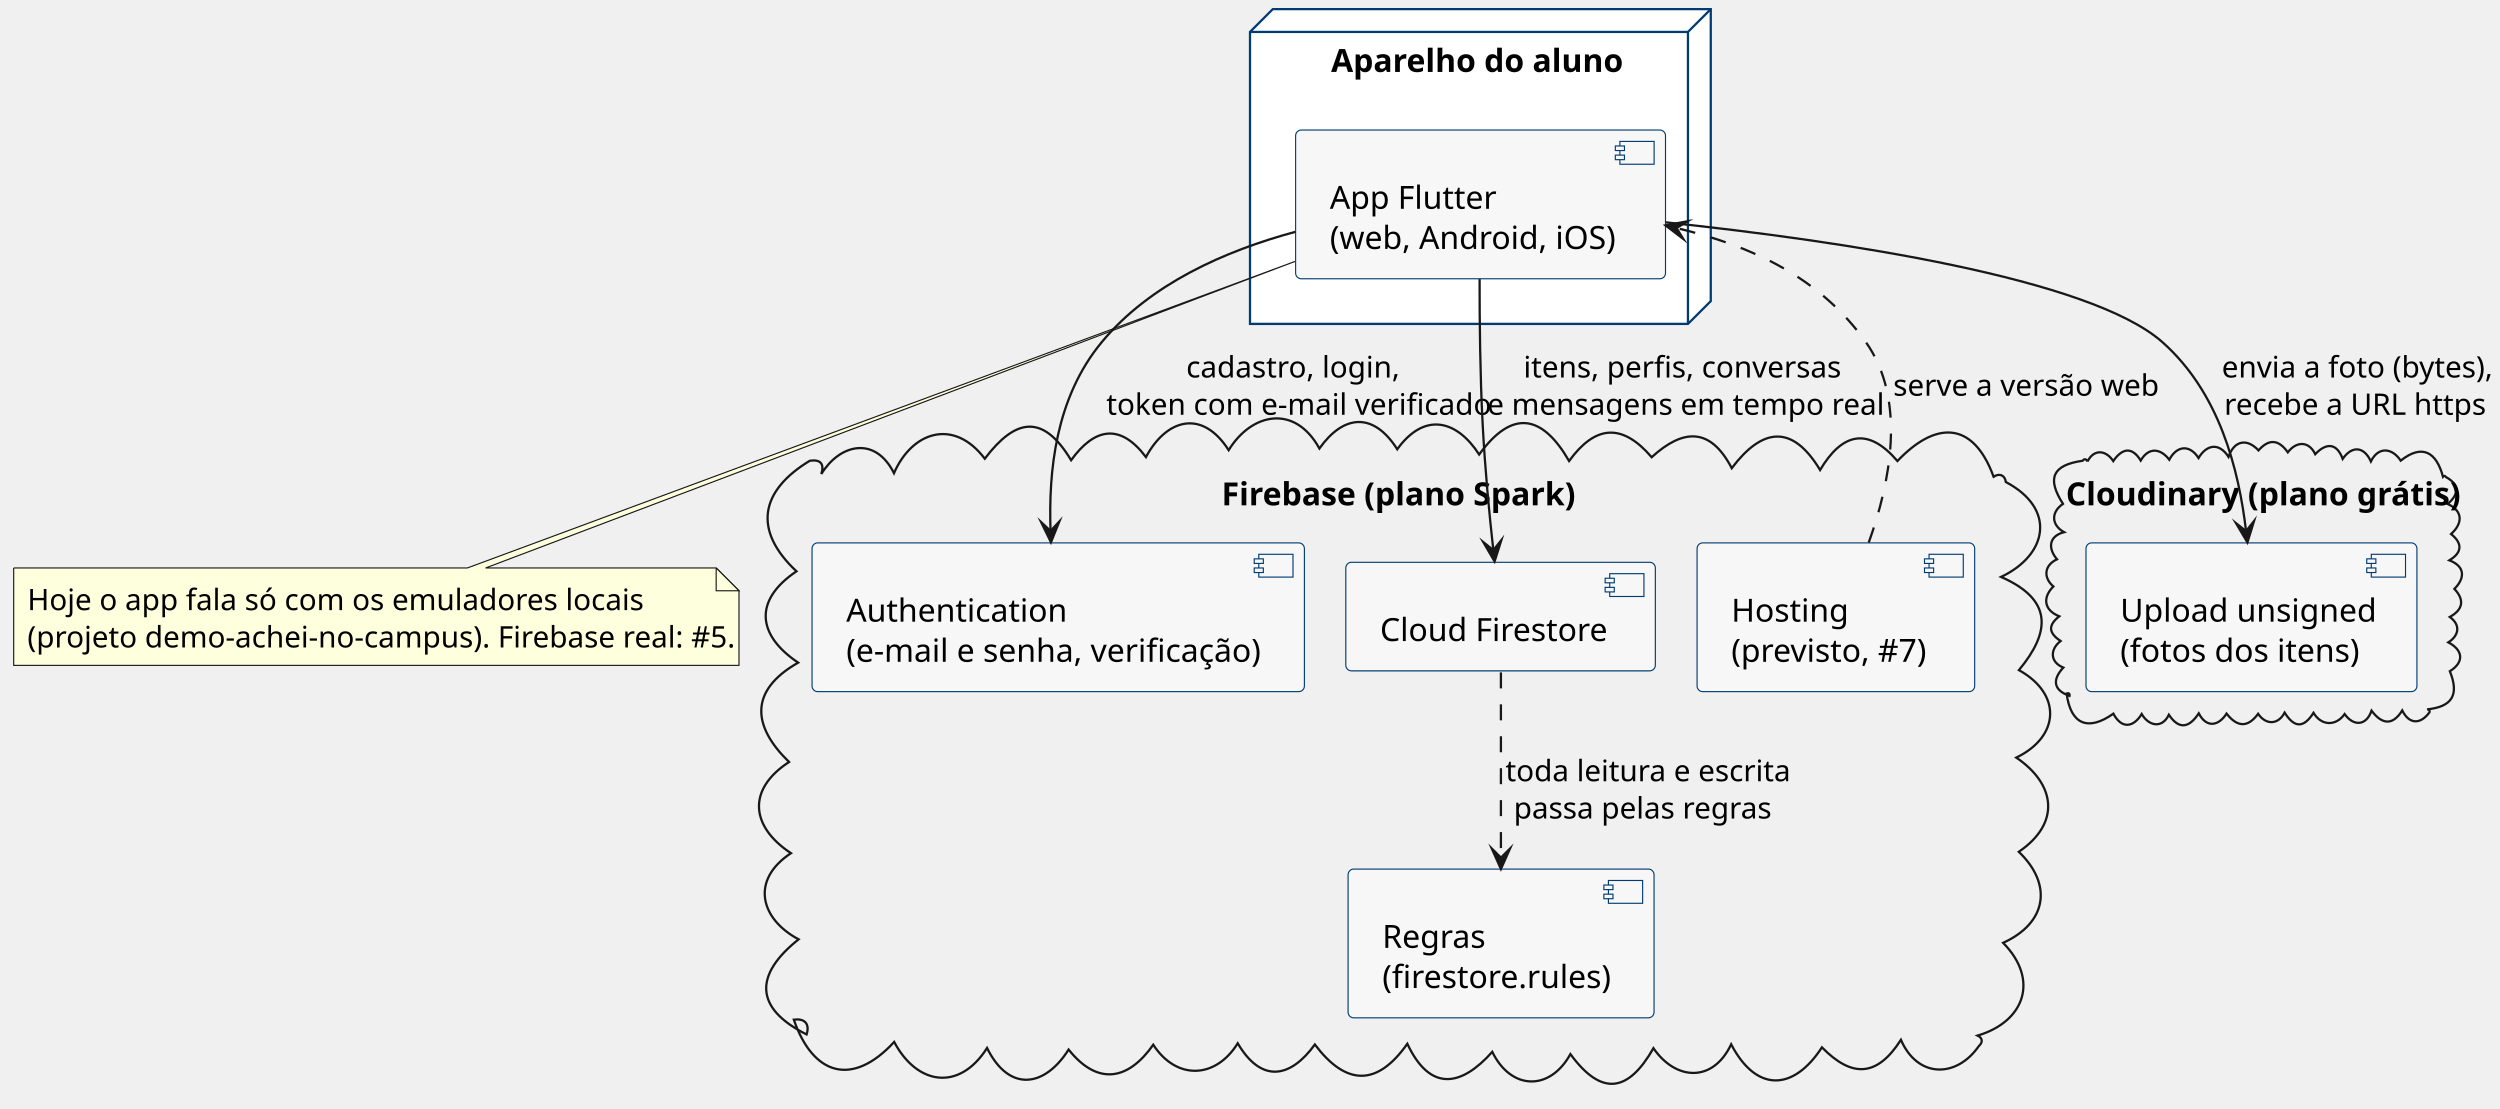
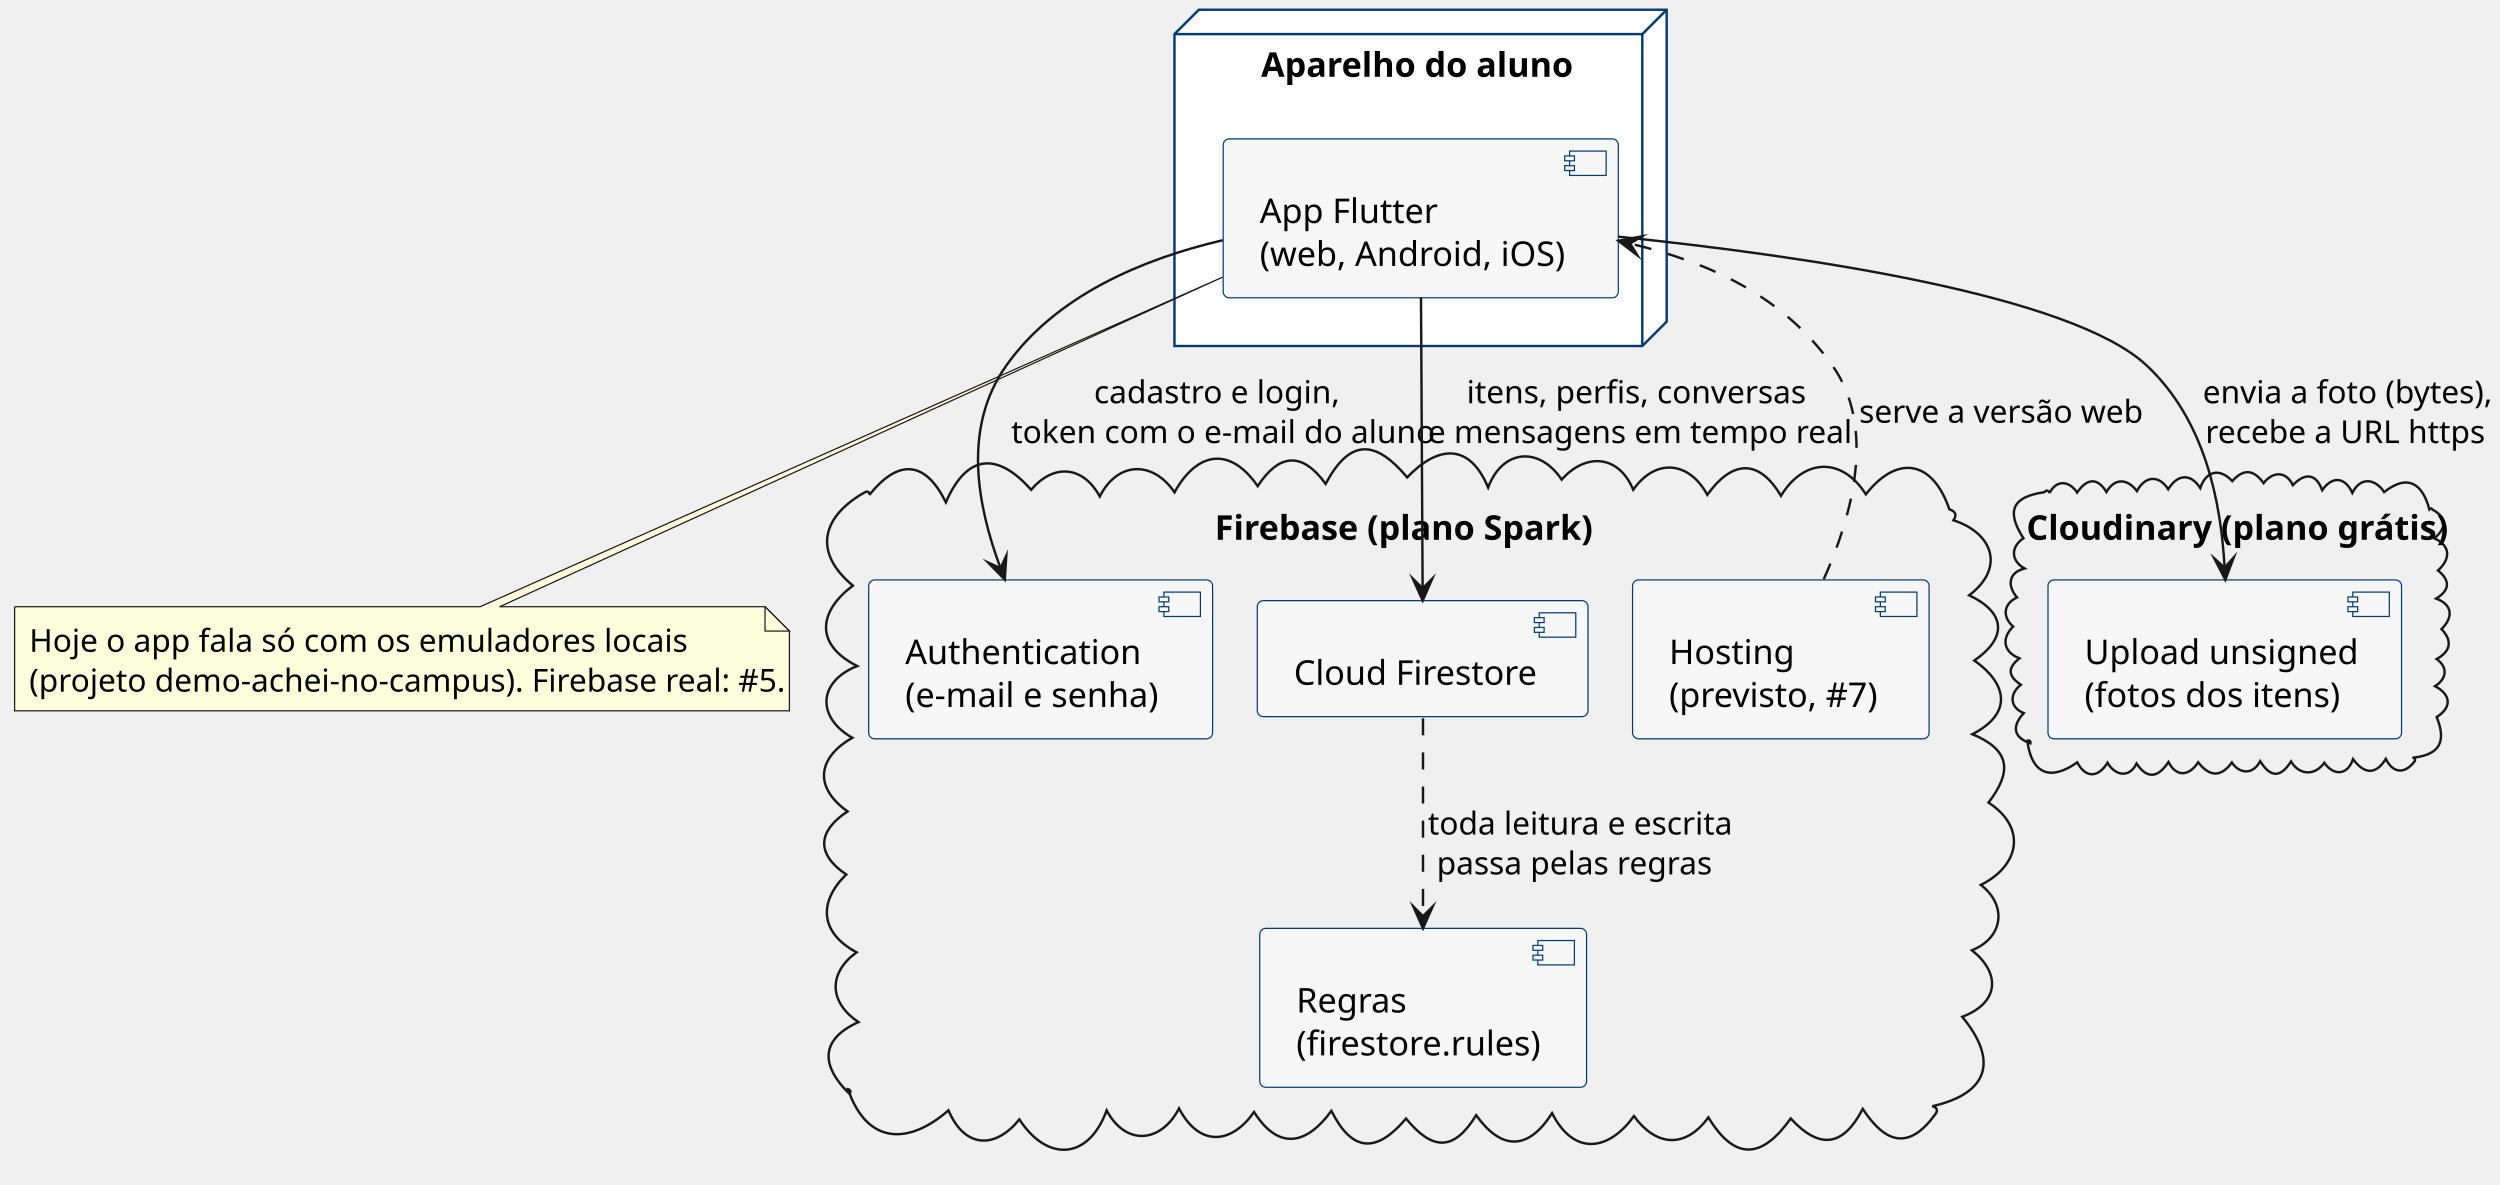
- <svg xmlns="http://www.w3.org/2000/svg" version="1.1" data-diagram-type="DESCRIPTION" style="width:1096px;height:486px;background:#FFFFFF;" width="1096px" height="486px" viewBox="0 0 1096 486" zoomAndPan="magnify" preserveAspectRatio="none" contentStyleType="text/css">
+ <svg xmlns="http://www.w3.org/2000/svg" version="1.1" data-diagram-type="DESCRIPTION" style="width:1026px;height:486px;background:#FFFFFF;" width="1026px" height="486px" viewBox="0 0 1026 486" zoomAndPan="magnify" preserveAspectRatio="none" contentStyleType="text/css">
  <defs />
  <g font-family="sans-serif" lengthAdjust="spacing">
    <g class="cluster" data-qualified-name="Aparelho do aluno" id="ent0001" data-source-line="14">
-       <polygon points="548,14,558,4,750,4,750,132,740,142,548,142,548,14" fill="#FFF" style="stroke:#003B71;stroke-width:1;stroke-linejoin:miter;stroke-miterlimit:10;" />
-       <line x1="740" y1="14" x2="750" y2="4" style="stroke:#003B71;stroke-width:1;" />
-       <line x1="548" y1="14" x2="740" y2="14" style="stroke:#003B71;stroke-width:1;" />
-       <line x1="740" y1="14" x2="740" y2="142" style="stroke:#003B71;stroke-width:1;" />
-       <text x="583.555" y="31.533" fill="#000" font-size="14" textLength="122.89" font-weight="700">Aparelho do aluno</text>
+       <polygon points="482,14,492,4,684,4,684,132,674,142,482,142,482,14" fill="#FFF" style="stroke:#003B71;stroke-width:1;stroke-linejoin:miter;stroke-miterlimit:10;" />
+       <line x1="674" y1="14" x2="684" y2="4" style="stroke:#003B71;stroke-width:1;" />
+       <line x1="482" y1="14" x2="674" y2="14" style="stroke:#003B71;stroke-width:1;" />
+       <line x1="674" y1="14" x2="674" y2="142" style="stroke:#003B71;stroke-width:1;" />
+       <text x="517.555" y="31.533" fill="#000" font-size="14" textLength="122.89" font-weight="700">Aparelho do aluno</text>
    </g>
    <g class="cluster" data-qualified-name="Firebase .plano Spark." id="ent0003" data-source-line="18">
-       <path d="M360.053,207.848 C368.004,194.772 383.593,190.774 391.921,207.443 C399.813,189.248 418.071,183.092 431.735,201.094 C444.924,183.696 457.046,180.868 469.57,201.75 C479.781,187.688 490.951,185.249 502.387,200.373 C511.235,183.851 526.887,178.954 538.65,197.345 C548.757,180.929 567.66,177.04 578.423,196.62 C589.11,181.573 602.173,180.606 612.552,196.955 C624.46,180.468 638.586,184.007 648.465,199.252 C663.074,179.124 676.193,181.889 687.891,202.098 C699.414,186.275 711.154,185.381 724.091,200.44 C737.762,187.99 749.728,187.067 759.199,205.253 C772.376,187.783 785.528,185.495 797.925,206.048 C807.441,190.058 818.689,186.796 831.838,202.111 C848.026,185.041 864.731,183.728 874,209 C876.522,207.359 878.908,208.203 879.374,211.322 C901.664,223.128 897.643,243.28 877.27,252.929 C899.868,262.825 899.141,276.865 885.095,293.78 C903.917,304.192 903.13,322.863 883.941,332.132 C901.148,343.782 903.555,360.823 885.042,373.425 C900.142,387.943 897.2,404.698 878.17,413.34 C894.075,429.524 887.647,447.858 867,454 C869.253,455.122 869.319,456.979 867.54,458.577 C857.744,472.699 840.694,472.785 833.364,455.862 C822.936,472.104 812.002,472.683 798.737,459.163 C786.271,478.312 770.053,479.109 758.944,457.828 C750.847,474.919 734.531,473.625 724.871,459.537 C713.831,478.834 702.213,480.866 688.469,462.124 C679.354,478.589 662.366,477.926 654.214,461.132 C640.69,476.314 627.023,478.964 616.972,457.593 C603.63,476.507 590.07,475.966 576.433,457.917 C565.594,472.815 552.942,474.931 542.618,457.38 C532.961,472.975 515.783,473.701 505.593,458.011 C494.614,473.619 481.26,476.147 468.479,460.127 C458.055,476.623 442.467,479.13 432.726,459.452 C420.367,478.835 401.875,475.469 392.011,456.785 C373.67,476.672 356.471,471.51 348,447 C352.71,446.401 355.114,448.753 353.613,453.509 C330.286,441.79 330.928,427.088 350.111,411.799 C333.479,402.966 328.718,385.948 346.757,374.036 C329.308,362.553 327.162,346.295 345.924,334.058 C329.737,318.339 328.354,302.761 349.912,290.498 C331.927,278.439 330.244,263.204 349.173,250.463 C329.859,232.355 333.298,215.176 355,202 C359.651,201.291 361.509,203.28 360.053,207.848" style="stroke:#181818;stroke-width:1;" fill="none" />
-       <text x="535.535" y="221.533" fill="#000" font-size="14" textLength="150.931" font-weight="700">Firebase (plano Spark)</text>
+       <path d="M356.774,203.122 C368.49,188.475 379.561,188.658 388.187,206.144 C396.833,186.237 409.323,185.414 423.188,200.997 C432.347,190.144 444.476,191.114 451.348,203.74 C458.721,189.239 473.122,188.975 482.02,202.042 C491.113,185.568 504.61,182.792 516.164,199.51 C524.938,186.077 534.357,185.23 544.038,198.566 C554.144,179.609 564.693,180.635 577.505,195.92 C589.468,183.354 602.733,180.928 610.732,200.073 C616.684,184.192 631.798,183.162 640.912,196.844 C650.603,185.858 664.203,186.41 670.283,200.992 C679.547,187.793 693.269,189.342 700.682,203.082 C710.504,189.324 721.468,187.638 730.905,203.476 C740.254,188.159 755.867,187.323 765.749,202.873 C778.95,186.056 793.333,189.296 800,209 C802.393,209.86 803.302,211.161 801.704,213.524 C817.52,218.601 823.283,232.756 808.158,244.318 C823.189,251.422 823.917,261.691 810.281,271.07 C823.634,280.531 826.305,292.663 809.469,301.313 C825.279,307.923 825.716,316.775 816.09,329.384 C832.243,339.958 828.432,355.548 812.931,363.162 C823.845,371.561 822.218,384.828 809.284,389.985 C821.348,399.599 820.343,411.635 805.298,417.292 C820.178,435.313 816.171,448.727 793,454 C794.694,454.465 795.522,455.419 794.365,457.128 C783.237,472.559 773.598,468.993 764.468,455.091 C756.416,470.674 746.728,471.875 734.897,459.02 C723.346,475.327 712.208,476.87 701.117,458.572 C691.594,471.593 679.65,470.497 670.567,458.043 C660.353,472.259 646.043,474.722 636.976,456.841 C627.301,472.101 616.302,472.348 605.822,457.678 C596.5,472.868 587.699,472.043 577.033,459.051 C565.131,473.141 555.071,473.248 546.405,455.899 C536.568,469.463 524.958,472.672 514.671,456.376 C505.074,469.978 492.06,470.578 483.877,454.889 C476.631,468.895 462.218,470.683 454.168,455.713 C446.703,476.176 429.751,476.944 418.36,459.413 C408.215,471.885 395.815,471.138 389.246,455.685 C373.384,469.607 356.015,470.344 348,447 C349.02,447.219 349.395,448.105 348.583,448.889 C337.396,437.972 335.836,426.883 352.308,419.468 C340.32,411.421 339.631,399.52 351.537,390.828 C336.687,382.928 335.582,370.354 347.274,358.91 C334.677,350.309 335.661,341.068 347.833,333.002 C333.803,323.018 335.563,310.948 349.772,302.775 C334.961,294.323 335.742,279.674 351.795,273.344 C334.169,264.47 335.912,250.926 350.019,240.345 C333.071,226.278 337.773,211.628 355,202 C356.057,201.399 356.886,201.875 356.774,203.122" style="stroke:#181818;stroke-width:1;" fill="none" />
+       <text x="498.535" y="221.533" fill="#000" font-size="14" textLength="150.931" font-weight="700">Firebase (plano Spark)</text>
    </g>
    <g class="cluster" data-qualified-name="Cloudinary .plano gr.tis." id="ent0008" data-source-line="25">
-       <path d="M915.149,202.325 C918.08,196.58 923.35,197.389 926.452,202.14 C930.173,196.689 934.522,195.442 938.484,201.896 C942.02,195.871 947.162,196.513 951.017,201.534 C954.258,195.395 959.884,194.661 963.842,200.786 C967.485,194.747 972.883,193.947 976.988,200.296 C979.403,193.201 984.985,191.919 990.131,197.452 C994.828,192.142 998.995,192.731 1002.981,198.292 C1006.616,193.52 1012.097,193.095 1014.999,199.108 C1019.756,194.124 1024.359,193.989 1027.034,201.168 C1031.184,195.226 1036.38,195.689 1039.396,202.286 C1042.756,195.515 1048.79,196.393 1052.467,201.949 C1062.175,194.245 1068.208,198.524 1071,209 C1071.519,208.398 1071.976,208.559 1072.346,209.166 C1078.561,212.604 1077.825,216.833 1073.071,220.945 C1080.054,224.122 1079.547,229.604 1074.548,234.123 C1079.654,238.213 1079.452,242.245 1073.804,245.64 C1080.774,248.327 1080.746,253.433 1076.003,258.175 C1080.604,263.086 1079.763,267.253 1074.002,270.48 C1078.856,274.02 1078.021,278.633 1073.354,281.619 C1079.779,285.006 1080.485,290.212 1074.015,294.273 C1078.183,304.597 1075.143,309.843 1064,311 C1064.835,310.896 1065.348,311.482 1065.065,312.297 C1061.184,317.635 1056.21,317.692 1053.146,311.455 C1048.797,318.408 1044.144,317.475 1039.688,311.566 C1037.36,318.334 1031.759,318.479 1027.889,313.06 C1024.012,318.477 1017.659,318.272 1014.244,312.498 C1009.879,319.351 1005.856,319.182 1001.582,312.413 C998.672,317.9 993.339,317.865 989.959,312.939 C985.271,319.279 980.729,318.69 976.124,312.844 C972.618,318.323 967.345,319.3 963.943,312.738 C959.893,318.832 955.513,320.29 950.84,313.365 C947.655,319.811 941.79,318.024 938.925,313.032 C935.18,319.087 930.086,319.612 926.5,312.879 C915.414,320.72 907.767,317.674 906,304 C906.892,303.668 907.458,304.134 907.283,305.075 C900.011,302.548 899.732,297.858 904.559,292.673 C898.549,290.191 898.742,284.634 903.344,281.043 C898.2,277.509 897.639,274.258 902.784,270.193 C896.155,267.549 895.256,262.051 900.198,257.119 C895.632,253.133 896.197,247.822 901.787,245.188 C897.854,240.582 897.986,235.098 904.873,233.302 C899.204,230.12 899.129,224.481 904.413,220.893 C897.242,209.71 899.751,203.902 913,202 C913.85,200.935 914.622,201.254 915.149,202.325" style="stroke:#181818;stroke-width:1;" fill="none" />
-       <text x="905.662" y="221.533" fill="#000" font-size="14" textLength="165.676" font-weight="700">Cloudinary (plano grátis)</text>
+       <path d="M841.149,202.325 C844.08,196.58 849.35,197.389 852.452,202.14 C856.173,196.689 860.522,195.442 864.484,201.896 C868.02,195.871 873.162,196.513 877.017,201.534 C880.258,195.395 885.884,194.661 889.842,200.786 C893.485,194.747 898.883,193.947 902.988,200.296 C905.403,193.201 910.985,191.919 916.131,197.452 C920.828,192.142 924.995,192.731 928.981,198.292 C932.616,193.52 938.097,193.095 940.999,199.108 C945.756,194.124 950.359,193.989 953.034,201.168 C957.184,195.226 962.38,195.689 965.396,202.286 C968.756,195.515 974.79,196.393 978.467,201.949 C988.175,194.245 994.208,198.524 997,209 C997.519,208.398 997.976,208.559 998.346,209.166 C1004.561,212.604 1003.825,216.833 999.071,220.945 C1006.054,224.122 1005.547,229.604 1000.548,234.123 C1005.654,238.213 1005.452,242.245 999.804,245.64 C1006.774,248.327 1006.746,253.433 1002.003,258.175 C1006.604,263.086 1005.763,267.253 1000.002,270.48 C1004.856,274.02 1004.021,278.633 999.354,281.619 C1005.779,285.006 1006.485,290.212 1000.015,294.273 C1004.183,304.597 1001.143,309.843 990,311 C990.835,310.896 991.348,311.482 991.065,312.297 C987.184,317.635 982.21,317.692 979.146,311.455 C974.797,318.408 970.144,317.475 965.688,311.566 C963.36,318.334 957.759,318.479 953.889,313.06 C950.012,318.477 943.659,318.272 940.244,312.498 C935.879,319.351 931.856,319.182 927.582,312.413 C924.672,317.9 919.339,317.865 915.959,312.939 C911.271,319.279 906.729,318.69 902.124,312.844 C898.618,318.323 893.345,319.3 889.943,312.738 C885.893,318.832 881.513,320.29 876.84,313.365 C873.655,319.811 867.79,318.024 864.925,313.032 C861.18,319.087 856.086,319.612 852.5,312.879 C841.414,320.72 833.767,317.674 832,304 C832.892,303.668 833.458,304.134 833.283,305.075 C826.011,302.548 825.732,297.858 830.559,292.673 C824.549,290.191 824.742,284.634 829.344,281.043 C824.2,277.509 823.639,274.258 828.784,270.193 C822.155,267.549 821.256,262.051 826.198,257.119 C821.632,253.133 822.197,247.822 827.787,245.188 C823.854,240.582 823.986,235.098 830.873,233.302 C825.204,230.12 825.129,224.481 830.413,220.893 C823.242,209.71 825.751,203.902 839,202 C839.85,200.935 840.622,201.254 841.149,202.325" style="stroke:#181818;stroke-width:1;" fill="none" />
+       <text x="831.662" y="221.533" fill="#000" font-size="14" textLength="165.676" font-weight="700">Cloudinary (plano grátis)</text>
    </g>
    <g class="entity" data-qualified-name="GMN15" id="ent0016" data-source-line="36">
-       <path d="M6,249 L6,291.703 A0,0 0 0 0 6,291.703 L323.969,291.703 A0,0 0 0 0 323.969,291.703 L323.969,259 L313.969,249 L212.88,249 L567.691,114.617 L204.88,249 L6,249 A0,0 0 0 0 6,249" style="stroke:#181818;stroke-width:0.5;" fill="#FEFFDD" />
+       <path d="M6,249 L6,291.703 A0,0 0 0 0 6,291.703 L323.969,291.703 A0,0 0 0 0 323.969,291.703 L323.969,259 L313.969,249 L205.027,249 L501.839,113.684 L197.027,249 L6,249 A0,0 0 0 0 6,249" style="stroke:#181818;stroke-width:0.5;" fill="#FEFFDD" />
      <path d="M313.969,249 L313.969,259 L323.969,259 L313.969,249" style="stroke:#181818;stroke-width:0.5;" fill="#FEFFDD" />
      <text x="12" y="267.495" fill="#000" font-size="13" textLength="258.692">Hoje o app fala só com os emuladores locais</text>
      <text x="12" y="283.847" fill="#000" font-size="13" textLength="296.969">(projeto demo-achei-no-campus). Firebase real: #5.</text>
    </g>
    <g class="entity" data-qualified-name="Aparelho do aluno.App" id="ent0002" data-source-line="15">
-       <rect x="568" y="57" width="162.158" height="65.219" fill="#F7F7F7" style="stroke:#003B71;stroke-width:0.5;" rx="2.5" ry="2.5" />
-       <rect x="710.158" y="62" width="15" height="10" fill="#F7F7F7" style="stroke:#003B71;stroke-width:0.5;" />
-       <rect x="708.158" y="64" width="4" height="2" fill="#F7F7F7" style="stroke:#003B71;stroke-width:0.5;" />
-       <rect x="708.158" y="68" width="4" height="2" fill="#F7F7F7" style="stroke:#003B71;stroke-width:0.5;" />
-       <text x="583" y="91.533" fill="#000" font-size="14" textLength="68.476">App Flutter</text>
-       <text x="583" y="109.143" fill="#000" font-size="14" textLength="122.158">(web, Android, iOS)</text>
+       <rect x="502" y="57" width="162.158" height="65.219" fill="#F7F7F7" style="stroke:#003B71;stroke-width:0.5;" rx="2.5" ry="2.5" />
+       <rect x="644.158" y="62" width="15" height="10" fill="#F7F7F7" style="stroke:#003B71;stroke-width:0.5;" />
+       <rect x="642.158" y="64" width="4" height="2" fill="#F7F7F7" style="stroke:#003B71;stroke-width:0.5;" />
+       <rect x="642.158" y="68" width="4" height="2" fill="#F7F7F7" style="stroke:#003B71;stroke-width:0.5;" />
+       <text x="517" y="91.533" fill="#000" font-size="14" textLength="68.476">App Flutter</text>
+       <text x="517" y="109.143" fill="#000" font-size="14" textLength="122.158">(web, Android, iOS)</text>
    </g>
    <g class="entity" data-qualified-name="Firebase .plano Spark..Auth" id="ent0004" data-source-line="19">
-       <rect x="356" y="238" width="215.848" height="65.219" fill="#F7F7F7" style="stroke:#003B71;stroke-width:0.5;" rx="2.5" ry="2.5" />
-       <rect x="551.848" y="243" width="15" height="10" fill="#F7F7F7" style="stroke:#003B71;stroke-width:0.5;" />
-       <rect x="549.848" y="245" width="4" height="2" fill="#F7F7F7" style="stroke:#003B71;stroke-width:0.5;" />
-       <rect x="549.848" y="249" width="4" height="2" fill="#F7F7F7" style="stroke:#003B71;stroke-width:0.5;" />
-       <text x="371" y="272.533" fill="#000" font-size="14" textLength="88.73">Authentication</text>
-       <text x="371" y="290.143" fill="#000" font-size="14" textLength="175.848">(e-mail e senha, verificação)</text>
+       <rect x="356.5" y="238" width="141.151" height="65.219" fill="#F7F7F7" style="stroke:#003B71;stroke-width:0.5;" rx="2.5" ry="2.5" />
+       <rect x="477.651" y="243" width="15" height="10" fill="#F7F7F7" style="stroke:#003B71;stroke-width:0.5;" />
+       <rect x="475.651" y="245" width="4" height="2" fill="#F7F7F7" style="stroke:#003B71;stroke-width:0.5;" />
+       <rect x="475.651" y="249" width="4" height="2" fill="#F7F7F7" style="stroke:#003B71;stroke-width:0.5;" />
+       <text x="371.5" y="272.533" fill="#000" font-size="14" textLength="88.73">Authentication</text>
+       <text x="371.5" y="290.143" fill="#000" font-size="14" textLength="101.151">(e-mail e senha)</text>
    </g>
    <g class="entity" data-qualified-name="Firebase .plano Spark..Firestore" id="ent0005" data-source-line="20">
-       <rect x="590" y="246.5" width="135.703" height="47.609" fill="#F7F7F7" style="stroke:#003B71;stroke-width:0.5;" rx="2.5" ry="2.5" />
-       <rect x="705.703" y="251.5" width="15" height="10" fill="#F7F7F7" style="stroke:#003B71;stroke-width:0.5;" />
-       <rect x="703.703" y="253.5" width="4" height="2" fill="#F7F7F7" style="stroke:#003B71;stroke-width:0.5;" />
-       <rect x="703.703" y="257.5" width="4" height="2" fill="#F7F7F7" style="stroke:#003B71;stroke-width:0.5;" />
-       <text x="605" y="281.033" fill="#000" font-size="14" textLength="95.703">Cloud Firestore</text>
+       <rect x="516" y="246.5" width="135.703" height="47.609" fill="#F7F7F7" style="stroke:#003B71;stroke-width:0.5;" rx="2.5" ry="2.5" />
+       <rect x="631.703" y="251.5" width="15" height="10" fill="#F7F7F7" style="stroke:#003B71;stroke-width:0.5;" />
+       <rect x="629.703" y="253.5" width="4" height="2" fill="#F7F7F7" style="stroke:#003B71;stroke-width:0.5;" />
+       <rect x="629.703" y="257.5" width="4" height="2" fill="#F7F7F7" style="stroke:#003B71;stroke-width:0.5;" />
+       <text x="531" y="281.033" fill="#000" font-size="14" textLength="95.703">Cloud Firestore</text>
    </g>
    <g class="entity" data-qualified-name="Firebase .plano Spark..Regras" id="ent0006" data-source-line="21">
-       <rect x="591" y="381" width="134.131" height="65.219" fill="#F7F7F7" style="stroke:#003B71;stroke-width:0.5;" rx="2.5" ry="2.5" />
-       <rect x="705.131" y="386" width="15" height="10" fill="#F7F7F7" style="stroke:#003B71;stroke-width:0.5;" />
-       <rect x="703.131" y="388" width="4" height="2" fill="#F7F7F7" style="stroke:#003B71;stroke-width:0.5;" />
-       <rect x="703.131" y="392" width="4" height="2" fill="#F7F7F7" style="stroke:#003B71;stroke-width:0.5;" />
-       <text x="606" y="415.533" fill="#000" font-size="14" textLength="45.131">Regras</text>
-       <text x="606" y="433.143" fill="#000" font-size="14" textLength="94.131">(firestore.rules)</text>
+       <rect x="517" y="381" width="134.131" height="65.219" fill="#F7F7F7" style="stroke:#003B71;stroke-width:0.5;" rx="2.5" ry="2.5" />
+       <rect x="631.131" y="386" width="15" height="10" fill="#F7F7F7" style="stroke:#003B71;stroke-width:0.5;" />
+       <rect x="629.131" y="388" width="4" height="2" fill="#F7F7F7" style="stroke:#003B71;stroke-width:0.5;" />
+       <rect x="629.131" y="392" width="4" height="2" fill="#F7F7F7" style="stroke:#003B71;stroke-width:0.5;" />
+       <text x="532" y="415.533" fill="#000" font-size="14" textLength="45.131">Regras</text>
+       <text x="532" y="433.143" fill="#000" font-size="14" textLength="94.131">(firestore.rules)</text>
    </g>
    <g class="entity" data-qualified-name="Firebase .plano Spark..Hosting" id="ent0007" data-source-line="22">
-       <rect x="744" y="238" width="121.696" height="65.219" fill="#F7F7F7" style="stroke:#003B71;stroke-width:0.5;" rx="2.5" ry="2.5" />
-       <rect x="845.696" y="243" width="15" height="10" fill="#F7F7F7" style="stroke:#003B71;stroke-width:0.5;" />
-       <rect x="843.696" y="245" width="4" height="2" fill="#F7F7F7" style="stroke:#003B71;stroke-width:0.5;" />
-       <rect x="843.696" y="249" width="4" height="2" fill="#F7F7F7" style="stroke:#003B71;stroke-width:0.5;" />
-       <text x="759" y="272.533" fill="#000" font-size="14" textLength="47.469">Hosting</text>
-       <text x="759" y="290.143" fill="#000" font-size="14" textLength="81.696">(previsto, #7)</text>
+       <rect x="670" y="238" width="121.696" height="65.219" fill="#F7F7F7" style="stroke:#003B71;stroke-width:0.5;" rx="2.5" ry="2.5" />
+       <rect x="771.696" y="243" width="15" height="10" fill="#F7F7F7" style="stroke:#003B71;stroke-width:0.5;" />
+       <rect x="769.696" y="245" width="4" height="2" fill="#F7F7F7" style="stroke:#003B71;stroke-width:0.5;" />
+       <rect x="769.696" y="249" width="4" height="2" fill="#F7F7F7" style="stroke:#003B71;stroke-width:0.5;" />
+       <text x="685" y="272.533" fill="#000" font-size="14" textLength="47.469">Hosting</text>
+       <text x="685" y="290.143" fill="#000" font-size="14" textLength="81.696">(previsto, #7)</text>
    </g>
    <g class="entity" data-qualified-name="Cloudinary .plano gr.tis..Cloudinary" id="ent0009" data-source-line="26">
-       <rect x="914.5" y="238" width="145.082" height="65.219" fill="#F7F7F7" style="stroke:#003B71;stroke-width:0.5;" rx="2.5" ry="2.5" />
-       <rect x="1039.582" y="243" width="15" height="10" fill="#F7F7F7" style="stroke:#003B71;stroke-width:0.5;" />
-       <rect x="1037.582" y="245" width="4" height="2" fill="#F7F7F7" style="stroke:#003B71;stroke-width:0.5;" />
-       <rect x="1037.582" y="249" width="4" height="2" fill="#F7F7F7" style="stroke:#003B71;stroke-width:0.5;" />
-       <text x="929.5" y="272.533" fill="#000" font-size="14" textLength="105.082">Upload unsigned</text>
-       <text x="929.5" y="290.143" fill="#000" font-size="14" textLength="99.6">(fotos dos itens)</text>
+       <rect x="840.5" y="238" width="145.082" height="65.219" fill="#F7F7F7" style="stroke:#003B71;stroke-width:0.5;" rx="2.5" ry="2.5" />
+       <rect x="965.582" y="243" width="15" height="10" fill="#F7F7F7" style="stroke:#003B71;stroke-width:0.5;" />
+       <rect x="963.582" y="245" width="4" height="2" fill="#F7F7F7" style="stroke:#003B71;stroke-width:0.5;" />
+       <rect x="963.582" y="249" width="4" height="2" fill="#F7F7F7" style="stroke:#003B71;stroke-width:0.5;" />
+       <text x="855.5" y="272.533" fill="#000" font-size="14" textLength="105.082">Upload unsigned</text>
+       <text x="855.5" y="290.143" fill="#000" font-size="14" textLength="99.6">(fotos dos itens)</text>
    </g>
    <g class="link" data-entity-1="ent0002" data-entity-2="ent0004" id="lnk10" data-link-type="dependency">
-       <polygon points="460.741,237.743,464.418,228.607,460.563,232.747,456.424,228.891,460.741,237.743" fill="#181818" style="stroke:#181818;stroke-width:1;stroke-linejoin:miter;stroke-miterlimit:10;" />
-       <path d="M567.863,101.642 C536.943,109.978 504.101,124.545 483,150 C462.823,174.34 459.625,206.366 460.563,232.747" style="stroke:#181818;stroke-width:1;" fill="none" />
-       <text x="520.033" y="165.495" fill="#000" font-size="13" textLength="88.163">cadastro, login,</text>
-       <text x="485" y="181.847" fill="#000" font-size="13" textLength="158.228">token com e-mail verificado</text>
+       <polygon points="412.365,237.886,412.984,228.057,410.626,233.199,405.484,230.84,412.365,237.886" fill="#181818" style="stroke:#181818;stroke-width:1;stroke-linejoin:miter;stroke-miterlimit:10;" />
+       <path d="M501.824,98.583 C468.651,106.345 433.355,121.309 413,150 C394.93,175.469 401,207.257 410.626,233.199" style="stroke:#181818;stroke-width:1;" fill="none" />
+       <text x="448.96" y="165.495" fill="#000" font-size="13" textLength="95.393">cadastro e login,</text>
+       <text x="415" y="181.847" fill="#000" font-size="13" textLength="163.313">token com o e-mail do aluno</text>
    </g>
    <g class="link" data-entity-1="ent0002" data-entity-2="ent0005" id="lnk11" data-link-type="dependency">
-       <polygon points="655.226,246.145,658.209,236.759,654.675,241.175,650.258,237.64,655.226,246.145" fill="#181818" style="stroke:#181818;stroke-width:1;stroke-linejoin:miter;stroke-miterlimit:10;" />
-       <path d="M648.657,122.355 C648.626,140.931 648.876,164.806 650,186 C651.08,206.359 652.82,224.454 654.675,241.175" style="stroke:#181818;stroke-width:1;" fill="none" />
-       <text x="667.904" y="165.495" fill="#000" font-size="13" textLength="132.945">itens, perfis, conversas</text>
-       <text x="652" y="181.847" fill="#000" font-size="13" textLength="164.753">e mensagens em tempo real</text>
+       <polygon points="583.871,246.469,587.821,237.447,583.843,241.469,579.821,237.491,583.871,246.469" fill="#181818" style="stroke:#181818;stroke-width:1;stroke-linejoin:miter;stroke-miterlimit:10;" />
+       <path d="M583.176,122.09 C583.376,157.719 583.667,209.808 583.843,241.469" style="stroke:#181818;stroke-width:1;" fill="none" />
+       <text x="601.904" y="165.495" fill="#000" font-size="13" textLength="132.945">itens, perfis, conversas</text>
+       <text x="586" y="181.847" fill="#000" font-size="13" textLength="164.753">e mensagens em tempo real</text>
    </g>
    <g class="link" data-entity-1="ent0005" data-entity-2="ent0006" id="lnk12" data-link-type="dependency">
-       <polygon points="658,380.997,662,371.997,658,375.997,654,371.997,658,380.997" fill="#181818" style="stroke:#181818;stroke-width:1;stroke-linejoin:miter;stroke-miterlimit:10;" />
-       <path d="M658,294.783 C658,318.327 658,349.873 658,375.997" style="stroke:#181818;stroke-width:1;stroke-dasharray:7,7;" fill="none" />
-       <text x="660" y="342.495" fill="#000" font-size="13" textLength="117.063">toda leitura e escrita</text>
-       <text x="663.612" y="358.847" fill="#000" font-size="13" textLength="109.84">passa pelas regras</text>
+       <polygon points="584,380.997,588,371.997,584,375.997,580,371.997,584,380.997" fill="#181818" style="stroke:#181818;stroke-width:1;stroke-linejoin:miter;stroke-miterlimit:10;" />
+       <path d="M584,294.783 C584,318.327 584,349.873 584,375.997" style="stroke:#181818;stroke-width:1;stroke-dasharray:7,7;" fill="none" />
+       <text x="586" y="342.495" fill="#000" font-size="13" textLength="117.063">toda leitura e escrita</text>
+       <text x="589.612" y="358.847" fill="#000" font-size="13" textLength="109.84">passa pelas regras</text>
    </g>
    <g class="link" data-entity-1="ent0002" data-entity-2="ent0009" id="lnk13" data-link-type="dependency">
-       <polygon points="985.268,237.796,988.178,228.387,984.678,232.831,980.234,229.331,985.268,237.796" fill="#181818" style="stroke:#181818;stroke-width:1;stroke-linejoin:miter;stroke-miterlimit:10;" />
-       <path d="M730.245,97.469 C807.452,105.678 916.332,121.894 948,150 C972.973,172.164 981.436,205.555 984.678,232.831" style="stroke:#181818;stroke-width:1;" fill="none" />
-       <text x="974" y="165.495" fill="#000" font-size="13" textLength="114.169">envia a foto (bytes),</text>
-       <text x="975.082" y="181.847" fill="#000" font-size="13" textLength="112.004">recebe a URL https</text>
+       <polygon points="913.271,237.946,916.752,228.733,912.986,232.955,908.765,229.189,913.271,237.946" fill="#181818" style="stroke:#181818;stroke-width:1;stroke-linejoin:miter;stroke-miterlimit:10;" />
+       <path d="M664.299,97.149 C741.5,105.109 850.208,121.135 881,150 C904.974,172.474 911.437,205.777 912.986,232.955" style="stroke:#181818;stroke-width:1;" fill="none" />
+       <text x="904" y="165.495" fill="#000" font-size="13" textLength="114.169">envia a foto (bytes),</text>
+       <text x="905.082" y="181.847" fill="#000" font-size="13" textLength="112.004">recebe a URL https</text>
    </g>
    <g class="link" data-entity-1="ent0007" data-entity-2="ent0002" id="lnk14" data-link-type="dependency">
-       <polygon points="730.151,98.811,737.981,104.785,735.015,99.968,739.832,97.002,730.151,98.811" fill="#181818" style="stroke:#181818;stroke-width:1;stroke-linejoin:miter;stroke-miterlimit:10;" />
-       <path d="M819.239,237.883 C828.568,211.939 836.03,175.462 818,150 C797.867,121.568 767.867,107.782 735.015,99.968" style="stroke:#181818;stroke-width:1;stroke-dasharray:7,7;" fill="none" />
-       <text x="830" y="173.495" fill="#000" font-size="13" textLength="112.722">serve a versão web</text>
+       <polygon points="664.151,98.811,671.981,104.785,669.015,99.968,673.832,97.002,664.151,98.811" fill="#181818" style="stroke:#181818;stroke-width:1;stroke-linejoin:miter;stroke-miterlimit:10;" />
+       <path d="M748.445,237.747 C760.048,211.894 770.138,175.615 752,150 C731.867,121.568 701.867,107.782 669.015,99.968" style="stroke:#181818;stroke-width:1;stroke-dasharray:7,7;" fill="none" />
+       <text x="763" y="173.495" fill="#000" font-size="13" textLength="112.722">serve a versão web</text>
    </g>
  </g>
</svg>
